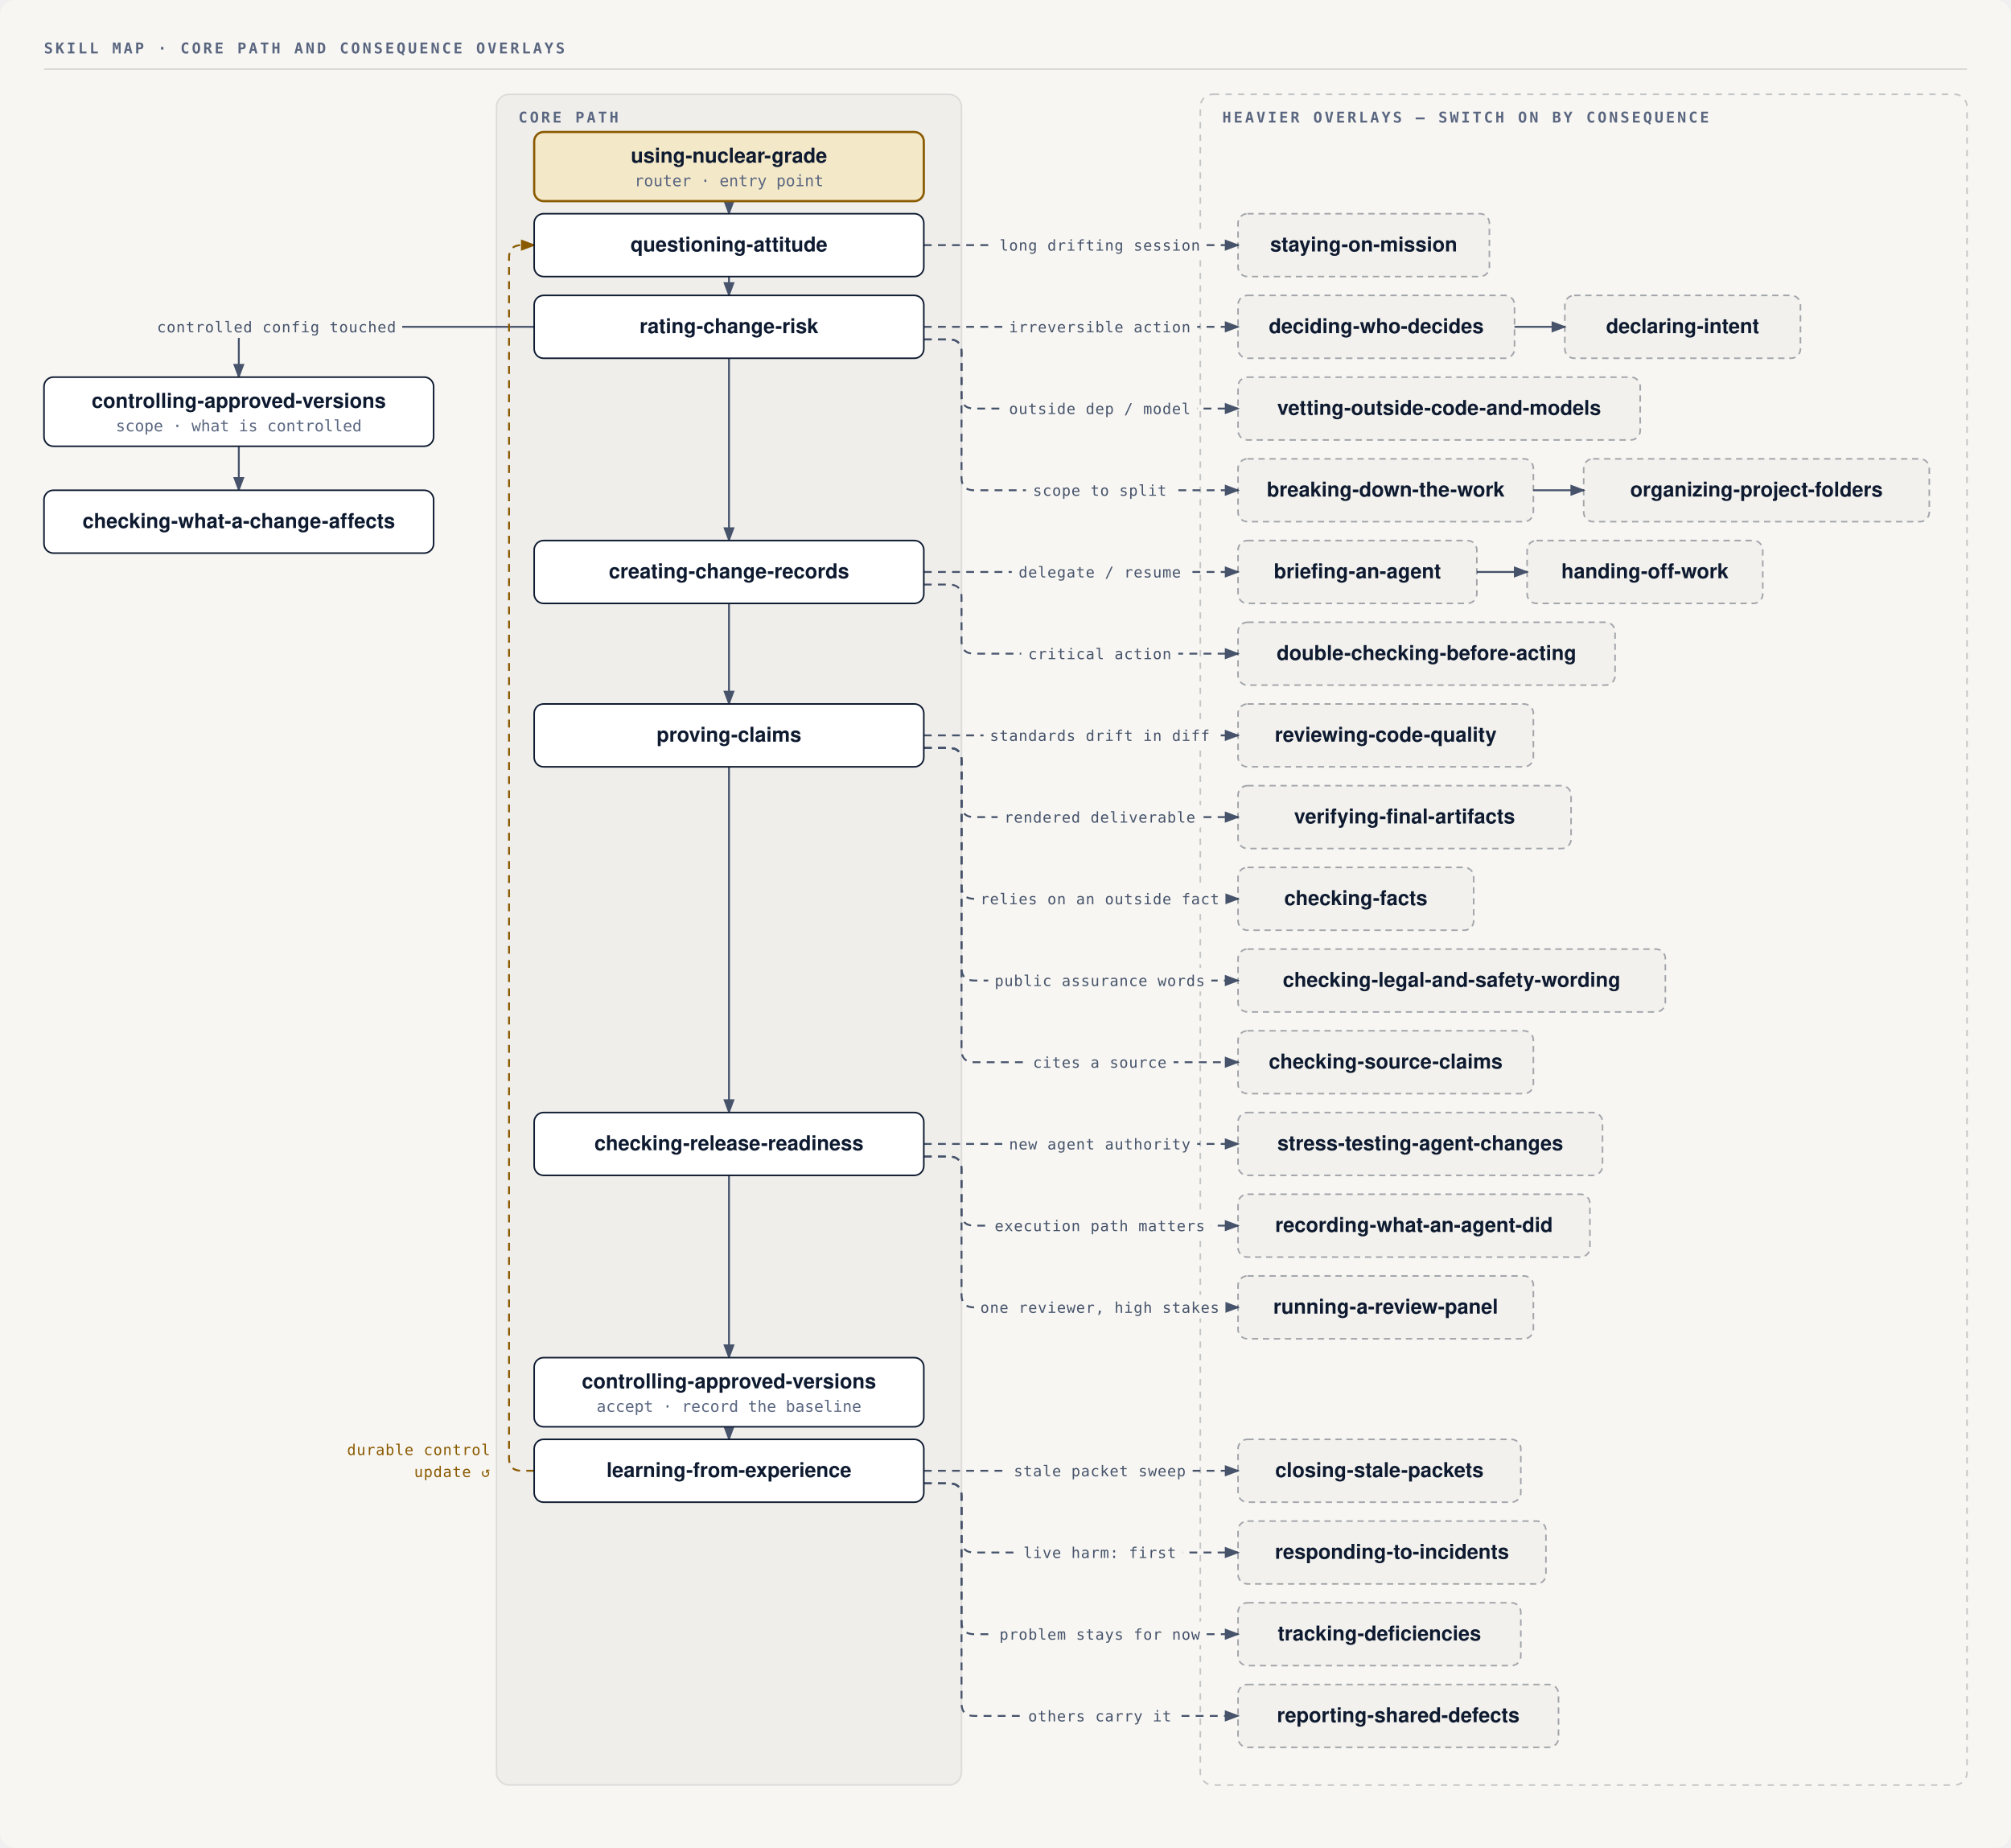
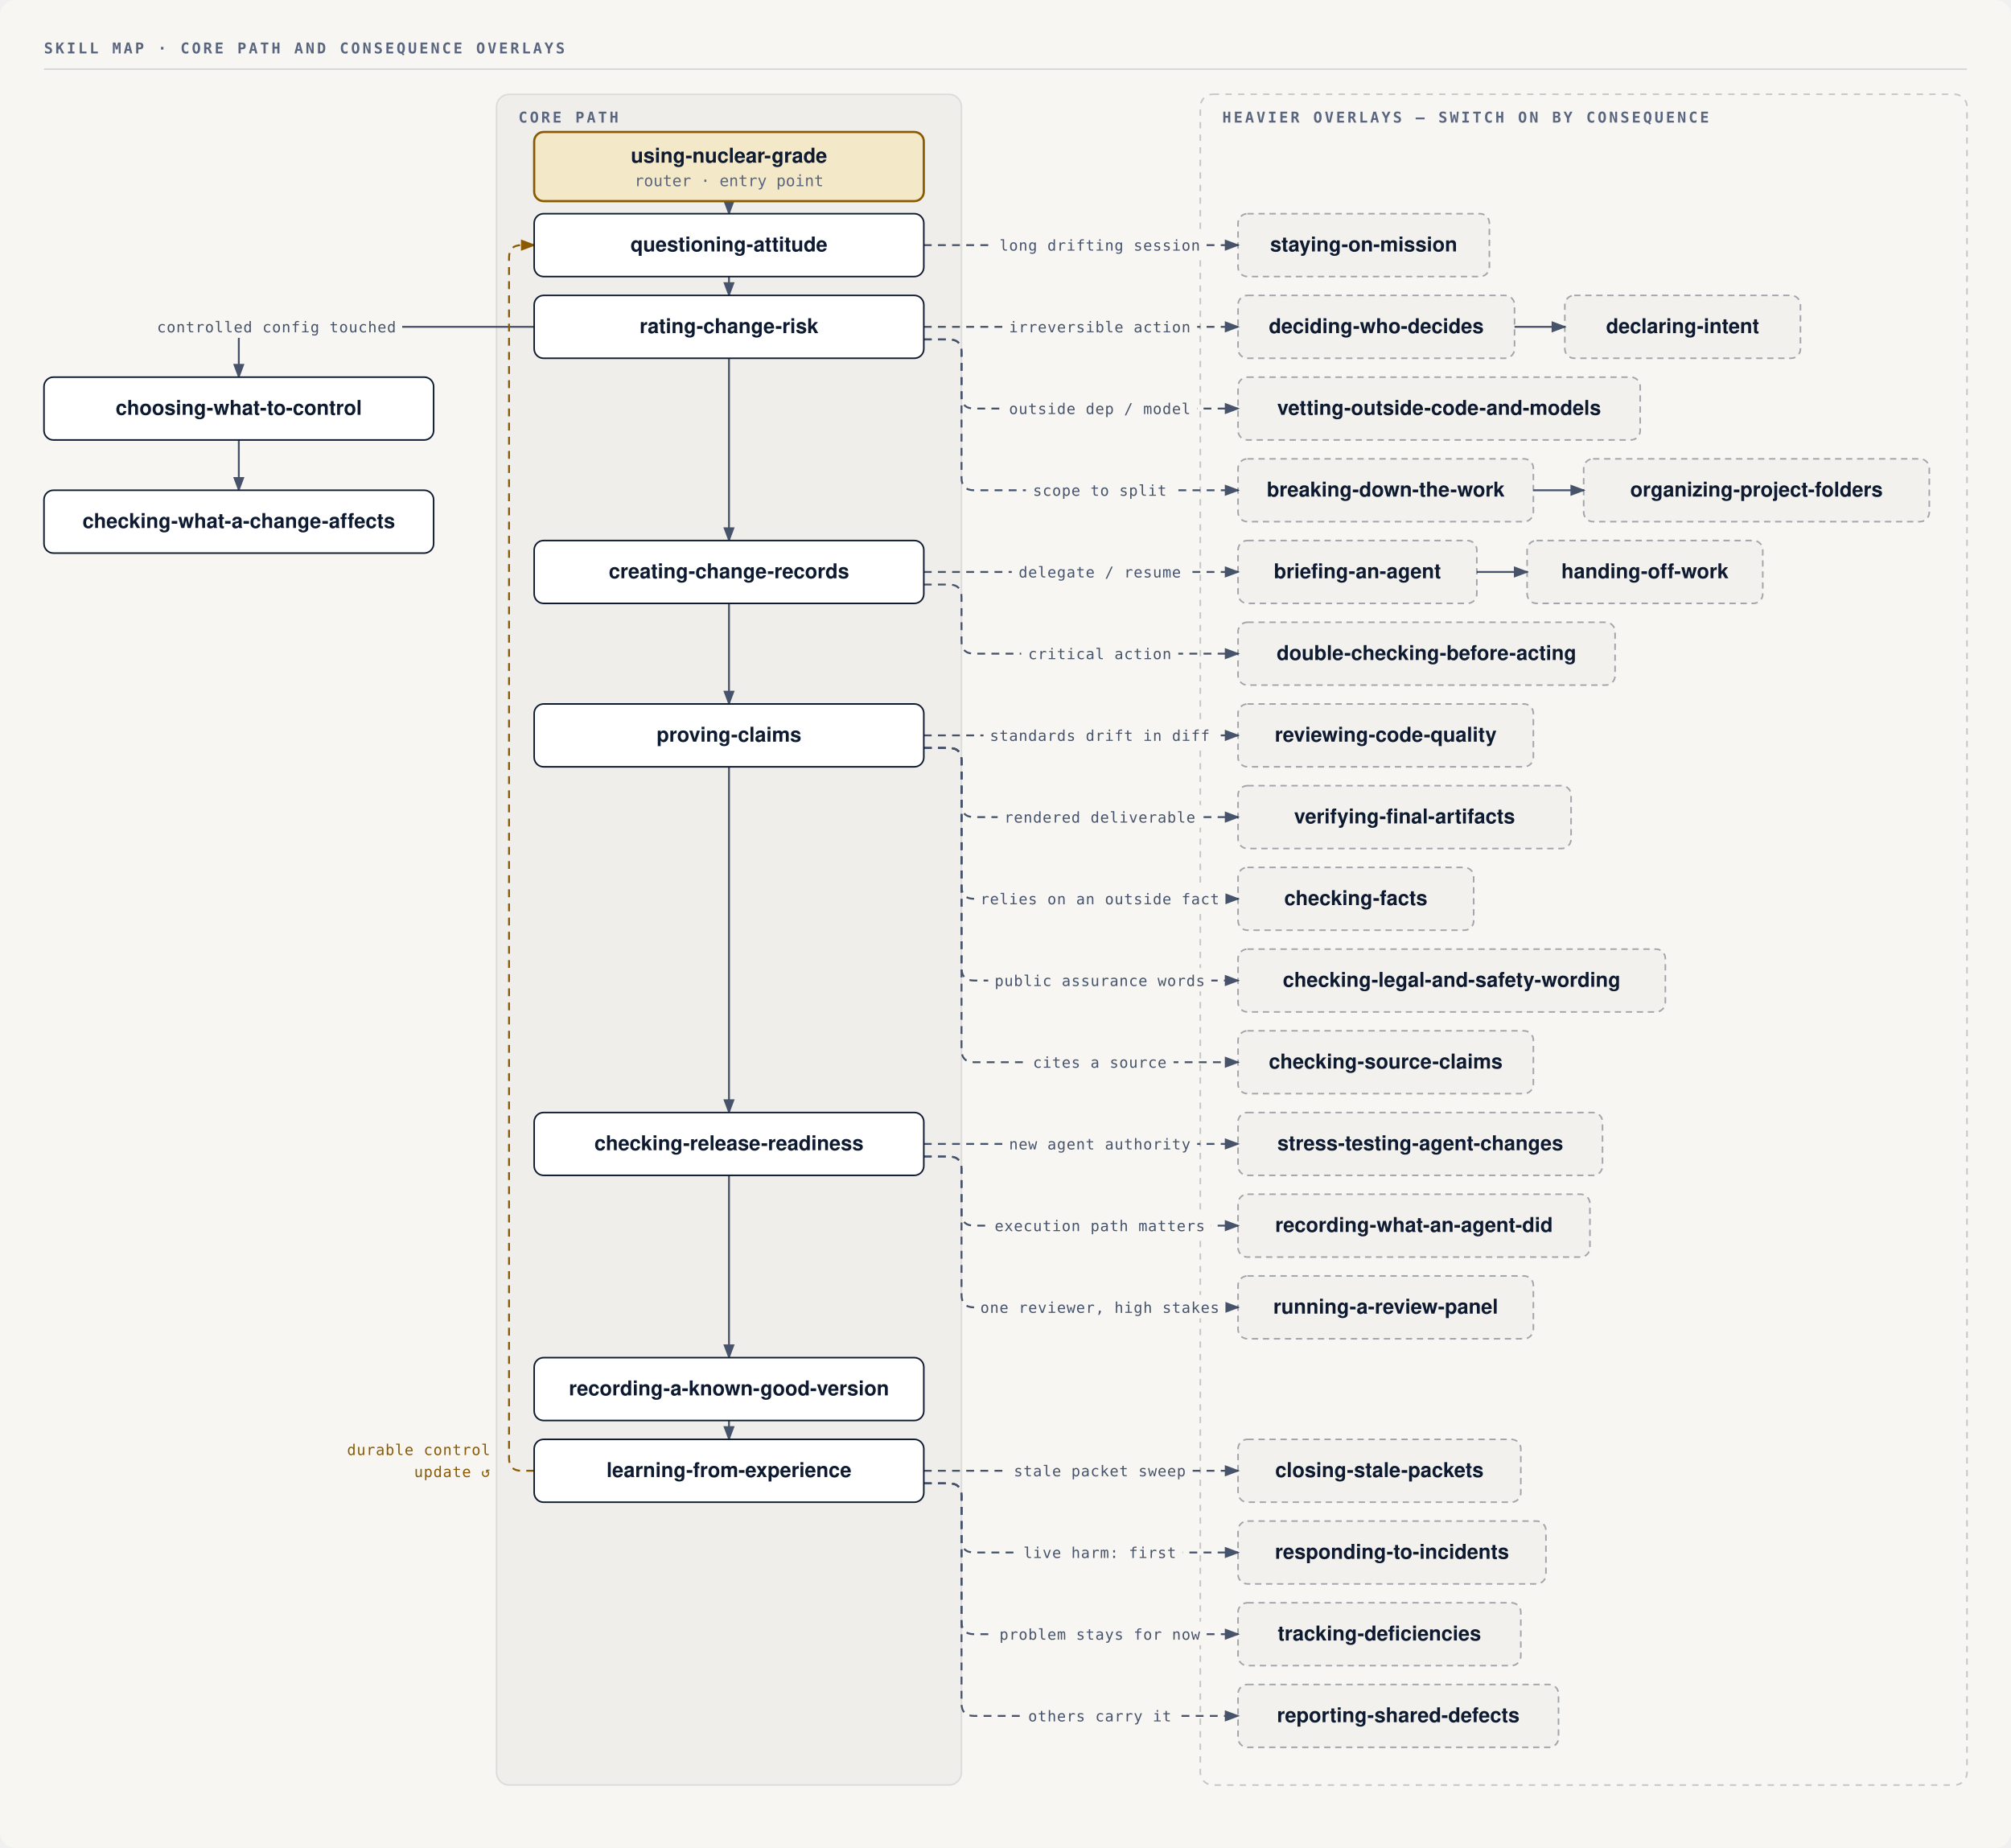
<svg xmlns="http://www.w3.org/2000/svg" viewBox="0 0 1280 1176" width="1280" height="1176" role="img" aria-labelledby="t d">
  <style>
.bg{fill:#F7F6F2} .ink{fill:#0E1A30} .muted{fill:#46536B} .soft{fill:#5A6680}
.acc{fill:#8A5A00} .lnk{fill:#2F4F94}
.n-step{fill:#FFFFFF;stroke:#0E1A30} .n-store{fill:rgba(14,26,48,0.05);stroke:#46536B}
.n-focal{fill:rgba(255,210,77,0.22);stroke:#8A5A00} .n-ext{fill:rgba(14,26,48,0.03);stroke:rgba(14,26,48,0.32)}
.n-opt{fill:rgba(14,26,48,0.02);stroke:rgba(14,26,48,0.36);stroke-dasharray:4 3}
.n-indep{fill:rgba(47,79,148,0.07);stroke:#2F4F94}
.grp{fill:none;stroke:rgba(14,26,48,0.22);stroke-dasharray:4 4}
.band{fill:rgba(14,26,48,0.035);stroke:rgba(14,26,48,0.10)}
.ln{fill:none;stroke:#46536B} .ln-acc{fill:none;stroke:#8A5A00} .ln-lnk{fill:none;stroke:#2F4F94}
.life{stroke:rgba(14,26,48,0.25);stroke-dasharray:3 4}
.mask{fill:#F7F6F2} .rule{stroke:rgba(14,26,48,0.14)}
.name{font-family:system-ui, -apple-system, 'Segoe UI', Helvetica, Arial, sans-serif;font-size:13px;font-weight:600}
.nm{font-family:system-ui, -apple-system, 'Segoe UI', Helvetica, Arial, sans-serif;font-size:12px;font-weight:600}
.sub{font-family:ui-monospace, SFMono-Regular, Menlo, Consolas, monospace;font-size:10px}
.eye{font-family:ui-monospace, SFMono-Regular, Menlo, Consolas, monospace;font-size:9.5px;font-weight:600;letter-spacing:0.16em}
.lbl{font-family:ui-monospace, SFMono-Regular, Menlo, Consolas, monospace;font-size:9.5px;letter-spacing:0.04em}
.ttl{font-family:'Iowan Old Style', Georgia, 'Times New Roman', serif;font-size:22px}
.call{font-family:'Iowan Old Style', Georgia, 'Times New Roman', serif;font-style:italic;font-size:14px}
@media (prefers-color-scheme: dark){
.bg{fill:#0E1A30} .ink{fill:#F4F7FC} .muted{fill:#B3C2DA} .soft{fill:#9DB0CE}
.acc{fill:#FFD24D} .lnk{fill:#8FB0E6}
.n-step{fill:#16263F;stroke:#D7E0EE} .n-store{fill:rgba(244,247,252,0.05);stroke:#9DB0CE}
.n-focal{fill:rgba(255,210,77,0.14);stroke:#FFD24D} .n-ext{fill:rgba(244,247,252,0.03);stroke:rgba(244,247,252,0.34)}
.n-opt{fill:rgba(244,247,252,0.02);stroke:rgba(244,247,252,0.40)}
.n-indep{fill:rgba(143,176,230,0.10);stroke:#8FB0E6}
.grp{stroke:rgba(244,247,252,0.26)} .band{fill:rgba(244,247,252,0.035);stroke:rgba(244,247,252,0.10)}
.ln{stroke:#9DB0CE} .ln-acc{stroke:#FFD24D} .ln-lnk{stroke:#8FB0E6}
.life{stroke:rgba(244,247,252,0.28)} .mask{fill:#0E1A30} .rule{stroke:rgba(244,247,252,0.16)}
}
</style>
  <defs>
    <marker id="m-muted" markerWidth="8" markerHeight="6" refX="7" refY="3" orient="auto">
      <polygon class="muted" points="0 0, 8 3, 0 6" />
    </marker>
    <marker id="m-acc" markerWidth="8" markerHeight="6" refX="7" refY="3" orient="auto">
      <polygon class="acc" points="0 0, 8 3, 0 6" />
    </marker>
    <marker id="m-lnk" markerWidth="8" markerHeight="6" refX="7" refY="3" orient="auto">
      <polygon class="lnk" points="0 0, 8 3, 0 6" />
    </marker>
  </defs>
  <rect class="bg" width="1280" height="1176" rx="10" />
  <text x="28" y="34" class="eye soft">SKILL MAP · CORE PATH AND CONSEQUENCE OVERLAYS</text>
  <line class="rule" x1="28" y1="44" x2="1252" y2="44" />
  <rect class="grp" x="764" y="60" width="488" height="1076" rx="8" />
  <text x="778" y="78" class="eye soft" text-anchor="start">HEAVIER OVERLAYS — SWITCH ON BY CONSEQUENCE</text>
  <rect class="band" x="316" y="60" width="296" height="1076" rx="8" />
  <text x="330" y="78" class="eye soft" text-anchor="start">CORE PATH</text>
  <path class="ln" stroke-width="1.2" d="M588,156.0 L788,156.0" stroke-dasharray="5 4" marker-end="url(#m-muted)" />
  <path class="ln" stroke-width="1.2" d="M588,208.0 L788,208.0" stroke-dasharray="5 4" marker-end="url(#m-muted)" />
  <path class="ln" stroke-width="1.2" d="M964,208.0 L996,208.0" marker-end="url(#m-muted)" />
  <path class="ln" stroke-width="1.2" d="M588,216.0 L604,216.0 Q612,216.0 612,224.0 L612,252 Q612,260 620,260 L788,260.0" stroke-dasharray="5 4" marker-end="url(#m-muted)" />
  <path class="ln" stroke-width="1.2" d="M588,216.0 L604,216.0 Q612,216.0 612,224.0 L612,304 Q612,312 620,312 L788,312.0" stroke-dasharray="5 4" marker-end="url(#m-muted)" />
  <path class="ln" stroke-width="1.2" d="M976,312.0 L1008,312.0" marker-end="url(#m-muted)" />
  <path class="ln" stroke-width="1.2" d="M588,364.0 L788,364.0" stroke-dasharray="5 4" marker-end="url(#m-muted)" />
  <path class="ln" stroke-width="1.2" d="M940,364.0 L972,364.0" marker-end="url(#m-muted)" />
  <path class="ln" stroke-width="1.2" d="M588,372.0 L604,372.0 Q612,372.0 612,380.0 L612,408 Q612,416 620,416 L788,416.0" stroke-dasharray="5 4" marker-end="url(#m-muted)" />
  <path class="ln" stroke-width="1.2" d="M588,468.0 L788,468.0" stroke-dasharray="5 4" marker-end="url(#m-muted)" />
  <path class="ln" stroke-width="1.2" d="M588,476.0 L604,476.0 Q612,476.0 612,484.0 L612,512 Q612,520 620,520 L788,520.0" stroke-dasharray="5 4" marker-end="url(#m-muted)" />
  <path class="ln" stroke-width="1.2" d="M588,476.0 L604,476.0 Q612,476.0 612,484.0 L612,564 Q612,572 620,572 L788,572.0" stroke-dasharray="5 4" marker-end="url(#m-muted)" />
  <path class="ln" stroke-width="1.2" d="M588,476.0 L604,476.0 Q612,476.0 612,484.0 L612,616 Q612,624 620,624 L788,624.0" stroke-dasharray="5 4" marker-end="url(#m-muted)" />
  <path class="ln" stroke-width="1.2" d="M588,476.0 L604,476.0 Q612,476.0 612,484.0 L612,668 Q612,676 620,676 L788,676.0" stroke-dasharray="5 4" marker-end="url(#m-muted)" />
  <path class="ln" stroke-width="1.2" d="M588,728.0 L788,728.0" stroke-dasharray="5 4" marker-end="url(#m-muted)" />
  <path class="ln" stroke-width="1.2" d="M588,736.0 L604,736.0 Q612,736.0 612,744.0 L612,772 Q612,780 620,780 L788,780.0" stroke-dasharray="5 4" marker-end="url(#m-muted)" />
  <path class="ln" stroke-width="1.2" d="M588,736.0 L604,736.0 Q612,736.0 612,744.0 L612,824 Q612,832 620,832 L788,832.0" stroke-dasharray="5 4" marker-end="url(#m-muted)" />
  <path class="ln" stroke-width="1.2" d="M588,936.0 L788,936.0" stroke-dasharray="5 4" marker-end="url(#m-muted)" />
  <path class="ln" stroke-width="1.2" d="M588,944.0 L604,944.0 Q612,944.0 612,952.0 L612,980 Q612,988 620,988 L788,988.0" stroke-dasharray="5 4" marker-end="url(#m-muted)" />
  <path class="ln" stroke-width="1.2" d="M588,944.0 L604,944.0 Q612,944.0 612,952.0 L612,1032 Q612,1040 620,1040 L788,1040.0" stroke-dasharray="5 4" marker-end="url(#m-muted)" />
  <path class="ln" stroke-width="1.2" d="M588,944.0 L604,944.0 Q612,944.0 612,952.0 L612,1084 Q612,1092 620,1092 L788,1092.0" stroke-dasharray="5 4" marker-end="url(#m-muted)" />
  <path class="ln" stroke-width="1.2" d="M464.0,128 L464.0,136" marker-end="url(#m-muted)" />
  <path class="ln" stroke-width="1.2" d="M464.0,176 L464.0,188" marker-end="url(#m-muted)" />
  <path class="ln" stroke-width="1.2" d="M464.0,228 L464.0,344" marker-end="url(#m-muted)" />
  <path class="ln" stroke-width="1.2" d="M464.0,384 L464.0,448" marker-end="url(#m-muted)" />
  <path class="ln" stroke-width="1.2" d="M464.0,488 L464.0,708" marker-end="url(#m-muted)" />
  <path class="ln" stroke-width="1.2" d="M464.0,748 L464.0,864" marker-end="url(#m-muted)" />
-   <path class="ln" stroke-width="1.2" d="M464.0,908 L464.0,916" marker-end="url(#m-muted)" />
+   <path class="ln" stroke-width="1.2" d="M464.0,904 L464.0,916" marker-end="url(#m-muted)" />
  <path class="ln" stroke-width="1.2" d="M340,208.0 L160.0,208.0 Q152.0,208.0 152.0,216.0 L152.0,240" marker-end="url(#m-muted)" />
-   <path class="ln" stroke-width="1.2" d="M152.0,284 L152.0,312" marker-end="url(#m-muted)" />
+   <path class="ln" stroke-width="1.2" d="M152.0,280 L152.0,312" marker-end="url(#m-muted)" />
  <path class="ln-acc" stroke-width="1.2" d="M340,936.0 L332,936.0 Q324,936.0 324,928.0 L324,164.0 Q324,156.0 332,156.0 L340,156.0" stroke-dasharray="5 4" marker-end="url(#m-acc)" />
  <rect class="n-focal" stroke-width="1.4" x="340" y="84" width="248" height="44" rx="6" />
  <text x="464.0" y="103.5" class="name ink" text-anchor="middle">using-nuclear-grade</text>
  <text x="464.0" y="118.5" class="sub soft" text-anchor="middle">router · entry point</text>
  <rect class="n-step" stroke-width="1" x="340" y="136" width="248" height="40" rx="6" />
  <text x="464.0" y="160.0" class="name ink" text-anchor="middle">questioning-attitude</text>
  <rect class="n-opt" stroke-width="1" x="788" y="136" width="160" height="40" rx="6" />
  <text x="868.0" y="160.0" class="name ink" text-anchor="middle">staying-on-mission</text>
  <rect class="n-step" stroke-width="1" x="340" y="188" width="248" height="40" rx="6" />
  <text x="464.0" y="212.0" class="name ink" text-anchor="middle">rating-change-risk</text>
  <rect class="n-opt" stroke-width="1" x="788" y="188" width="176" height="40" rx="6" />
  <text x="876.0" y="212.0" class="name ink" text-anchor="middle">deciding-who-decides</text>
  <rect class="n-opt" stroke-width="1" x="996" y="188" width="150" height="40" rx="6" />
  <text x="1071.0" y="212.0" class="name ink" text-anchor="middle">declaring-intent</text>
  <rect class="n-opt" stroke-width="1" x="788" y="240" width="256" height="40" rx="6" />
  <text x="916.0" y="264.0" class="name ink" text-anchor="middle">vetting-outside-code-and-models</text>
  <rect class="n-opt" stroke-width="1" x="788" y="292" width="188" height="40" rx="6" />
  <text x="882.0" y="316.0" class="name ink" text-anchor="middle">breaking-down-the-work</text>
  <rect class="n-opt" stroke-width="1" x="1008" y="292" width="220" height="40" rx="6" />
  <text x="1118.0" y="316.0" class="name ink" text-anchor="middle">organizing-project-folders</text>
  <rect class="n-step" stroke-width="1" x="340" y="344" width="248" height="40" rx="6" />
  <text x="464.0" y="368.0" class="name ink" text-anchor="middle">creating-change-records</text>
  <rect class="n-opt" stroke-width="1" x="788" y="344" width="152" height="40" rx="6" />
  <text x="864.0" y="368.0" class="name ink" text-anchor="middle">briefing-an-agent</text>
  <rect class="n-opt" stroke-width="1" x="972" y="344" width="150" height="40" rx="6" />
  <text x="1047.0" y="368.0" class="name ink" text-anchor="middle">handing-off-work</text>
  <rect class="n-opt" stroke-width="1" x="788" y="396" width="240" height="40" rx="6" />
  <text x="908.0" y="420.0" class="name ink" text-anchor="middle">double-checking-before-acting</text>
  <rect class="n-step" stroke-width="1" x="340" y="448" width="248" height="40" rx="6" />
  <text x="464.0" y="472.0" class="name ink" text-anchor="middle">proving-claims</text>
  <rect class="n-opt" stroke-width="1" x="788" y="448" width="188" height="40" rx="6" />
  <text x="882.0" y="472.0" class="name ink" text-anchor="middle">reviewing-code-quality</text>
  <rect class="n-opt" stroke-width="1" x="788" y="500" width="212" height="40" rx="6" />
  <text x="894.0" y="524.0" class="name ink" text-anchor="middle">verifying-final-artifacts</text>
  <rect class="n-opt" stroke-width="1" x="788" y="552" width="150" height="40" rx="6" />
  <text x="863.0" y="576.0" class="name ink" text-anchor="middle">checking-facts</text>
  <rect class="n-opt" stroke-width="1" x="788" y="604" width="272" height="40" rx="6" />
  <text x="924.0" y="628.0" class="name ink" text-anchor="middle">checking-legal-and-safety-wording</text>
  <rect class="n-opt" stroke-width="1" x="788" y="656" width="188" height="40" rx="6" />
  <text x="882.0" y="680.0" class="name ink" text-anchor="middle">checking-source-claims</text>
  <rect class="n-step" stroke-width="1" x="340" y="708" width="248" height="40" rx="6" />
  <text x="464.0" y="732.0" class="name ink" text-anchor="middle">checking-release-readiness</text>
  <rect class="n-opt" stroke-width="1" x="788" y="708" width="232" height="40" rx="6" />
  <text x="904.0" y="732.0" class="name ink" text-anchor="middle">stress-testing-agent-changes</text>
  <rect class="n-opt" stroke-width="1" x="788" y="760" width="224" height="40" rx="6" />
  <text x="900.0" y="784.0" class="name ink" text-anchor="middle">recording-what-an-agent-did</text>
  <rect class="n-opt" stroke-width="1" x="788" y="812" width="188" height="40" rx="6" />
  <text x="882.0" y="836.0" class="name ink" text-anchor="middle">running-a-review-panel</text>
-   <rect class="n-step" stroke-width="1" x="340" y="864" width="248" height="44" rx="6" />
-   <text x="464.0" y="883.5" class="name ink" text-anchor="middle">controlling-approved-versions</text>
-   <text x="464.0" y="898.5" class="sub soft" text-anchor="middle">accept · record the baseline</text>
+   <rect class="n-step" stroke-width="1" x="340" y="864" width="248" height="40" rx="6" />
+   <text x="464.0" y="888.0" class="name ink" text-anchor="middle">recording-a-known-good-version</text>
  <rect class="n-step" stroke-width="1" x="340" y="916" width="248" height="40" rx="6" />
  <text x="464.0" y="940.0" class="name ink" text-anchor="middle">learning-from-experience</text>
  <rect class="n-opt" stroke-width="1" x="788" y="916" width="180" height="40" rx="6" />
  <text x="878.0" y="940.0" class="name ink" text-anchor="middle">closing-stale-packets</text>
  <rect class="n-opt" stroke-width="1" x="788" y="968" width="196" height="40" rx="6" />
  <text x="886.0" y="992.0" class="name ink" text-anchor="middle">responding-to-incidents</text>
  <rect class="n-opt" stroke-width="1" x="788" y="1020" width="180" height="40" rx="6" />
  <text x="878.0" y="1044.0" class="name ink" text-anchor="middle">tracking-deficiencies</text>
  <rect class="n-opt" stroke-width="1" x="788" y="1072" width="204" height="40" rx="6" />
  <text x="890.0" y="1096.0" class="name ink" text-anchor="middle">reporting-shared-defects</text>
-   <rect class="n-step" stroke-width="1" x="28" y="240" width="248" height="44" rx="6" />
-   <text x="152.0" y="259.5" class="name ink" text-anchor="middle">controlling-approved-versions</text>
-   <text x="152.0" y="274.5" class="sub soft" text-anchor="middle">scope · what is controlled</text>
+   <rect class="n-step" stroke-width="1" x="28" y="240" width="248" height="40" rx="6" />
+   <text x="152.0" y="264.0" class="name ink" text-anchor="middle">choosing-what-to-control</text>
  <rect class="n-step" stroke-width="1" x="28" y="312" width="248" height="40" rx="6" />
  <text x="152.0" y="336.0" class="name ink" text-anchor="middle">checking-what-a-change-affects</text>
  <rect class="mask" x="632.0" y="148" width="136.0" height="15" rx="2" />
  <text x="700.0" y="159.5" class="lbl muted" text-anchor="middle">long drifting session</text>
  <rect class="mask" x="638.0" y="200" width="124.0" height="15" rx="2" />
  <text x="700.0" y="211.5" class="lbl muted" text-anchor="middle">irreversible action</text>
  <rect class="mask" x="638.0" y="252" width="124.0" height="15" rx="2" />
  <text x="700.0" y="263.5" class="lbl muted" text-anchor="middle">outside dep / model</text>
  <rect class="mask" x="653.0" y="304" width="94.0" height="15" rx="2" />
  <text x="700.0" y="315.5" class="lbl muted" text-anchor="middle">scope to split</text>
  <rect class="mask" x="644.0" y="356" width="112.0" height="15" rx="2" />
  <text x="700.0" y="367.5" class="lbl muted" text-anchor="middle">delegate / resume</text>
  <rect class="mask" x="650.0" y="408" width="100.0" height="15" rx="2" />
  <text x="700.0" y="419.5" class="lbl muted" text-anchor="middle">critical action</text>
  <rect class="mask" x="626.0" y="460" width="148.0" height="15" rx="2" />
  <text x="700.0" y="471.5" class="lbl muted" text-anchor="middle">standards drift in diff</text>
  <rect class="mask" x="635.0" y="512" width="130.0" height="15" rx="2" />
  <text x="700.0" y="523.5" class="lbl muted" text-anchor="middle">rendered deliverable</text>
  <rect class="mask" x="620.0" y="564" width="160.0" height="15" rx="2" />
  <text x="700.0" y="575.5" class="lbl muted" text-anchor="middle">relies on an outside fact</text>
  <rect class="mask" x="629.0" y="616" width="142.0" height="15" rx="2" />
  <text x="700.0" y="627.5" class="lbl muted" text-anchor="middle">public assurance words</text>
  <rect class="mask" x="653.0" y="668" width="94.0" height="15" rx="2" />
  <text x="700.0" y="679.5" class="lbl muted" text-anchor="middle">cites a source</text>
  <rect class="mask" x="638.0" y="720" width="124.0" height="15" rx="2" />
  <text x="700.0" y="731.5" class="lbl muted" text-anchor="middle">new agent authority</text>
  <rect class="mask" x="629.0" y="772" width="142.0" height="15" rx="2" />
  <text x="700.0" y="783.5" class="lbl muted" text-anchor="middle">execution path matters</text>
  <rect class="mask" x="620.0" y="824" width="160.0" height="15" rx="2" />
  <text x="700.0" y="835.5" class="lbl muted" text-anchor="middle">one reviewer, high stakes</text>
  <rect class="mask" x="641.0" y="928" width="118.0" height="15" rx="2" />
  <text x="700.0" y="939.5" class="lbl muted" text-anchor="middle">stale packet sweep</text>
  <rect class="mask" x="647.0" y="980" width="106.0" height="15" rx="2" />
  <text x="700.0" y="991.5" class="lbl muted" text-anchor="middle">live harm: first</text>
  <rect class="mask" x="632.0" y="1032" width="136.0" height="15" rx="2" />
  <text x="700.0" y="1043.5" class="lbl muted" text-anchor="middle">problem stays for now</text>
  <rect class="mask" x="650.0" y="1084" width="100.0" height="15" rx="2" />
  <text x="700.0" y="1095.5" class="lbl muted" text-anchor="middle">others carry it</text>
  <rect class="mask" x="96.0" y="200.0" width="160.0" height="15" rx="2" />
  <text x="176.0" y="211.5" class="lbl muted" text-anchor="middle">controlled config touched</text>
  <text x="312" y="926.0" class="lbl acc" text-anchor="end">durable control</text>
  <text x="312" y="940.0" class="lbl acc" text-anchor="end">update ↺</text>
</svg>
